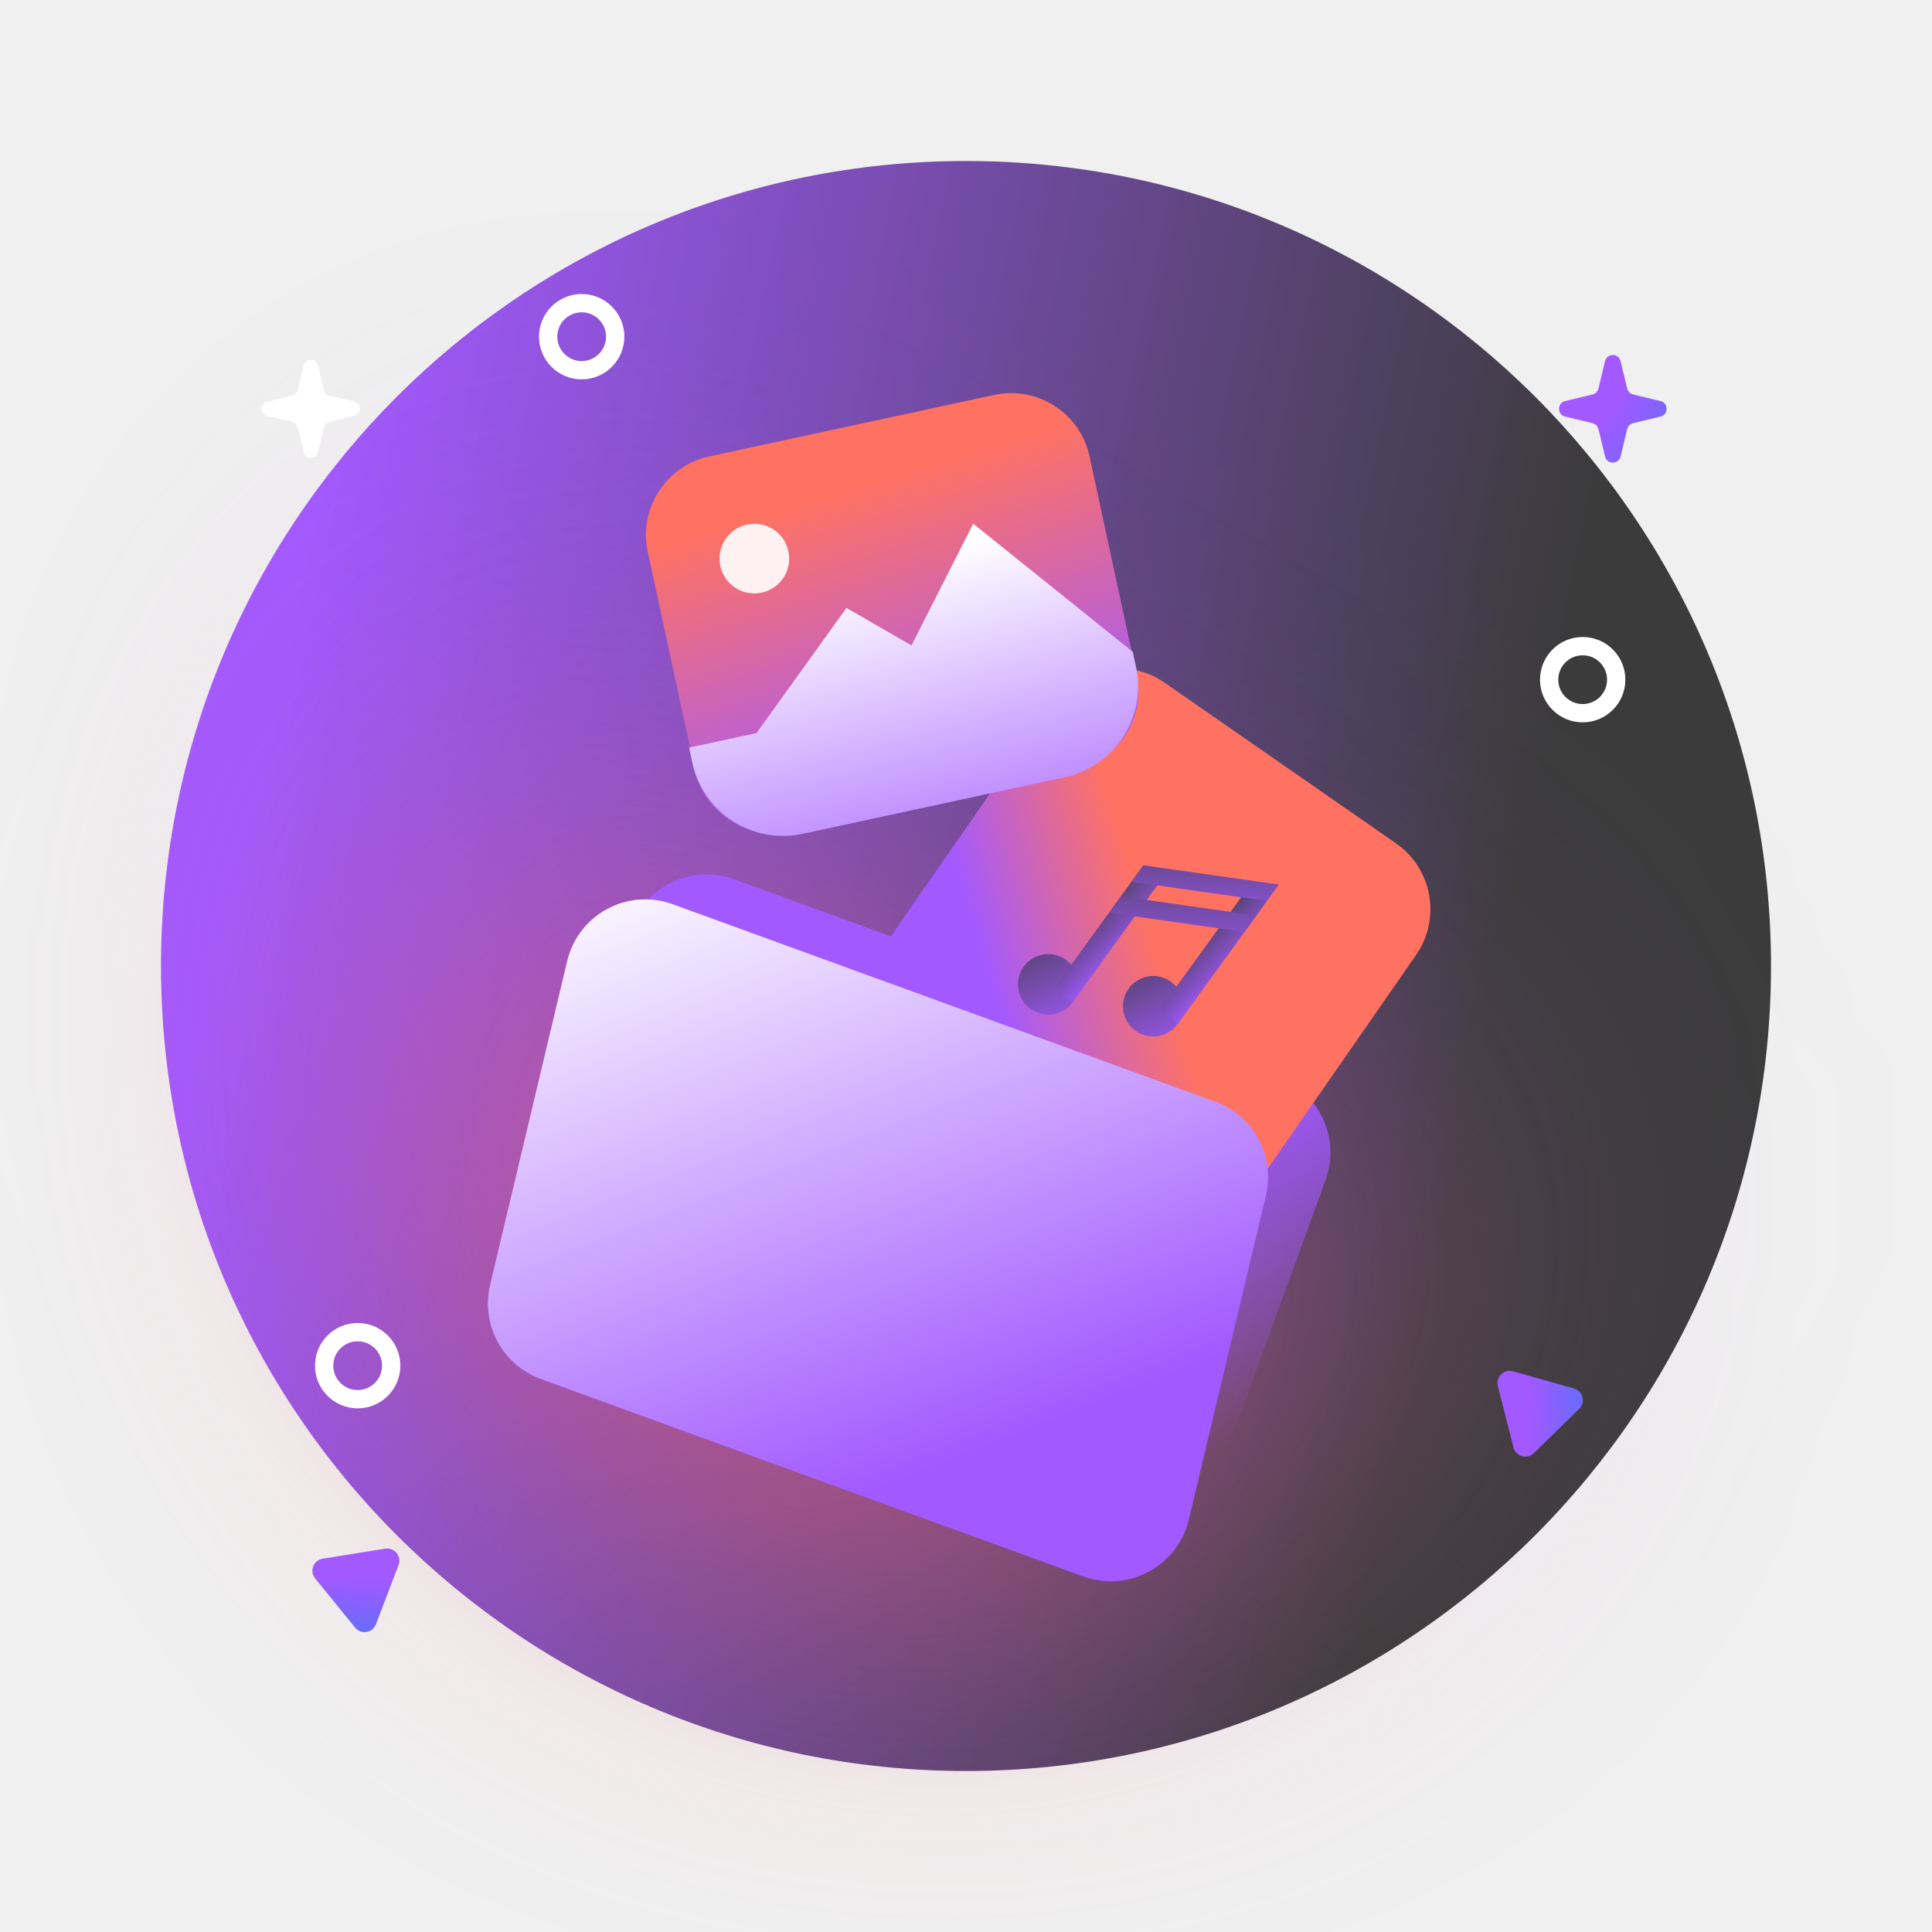
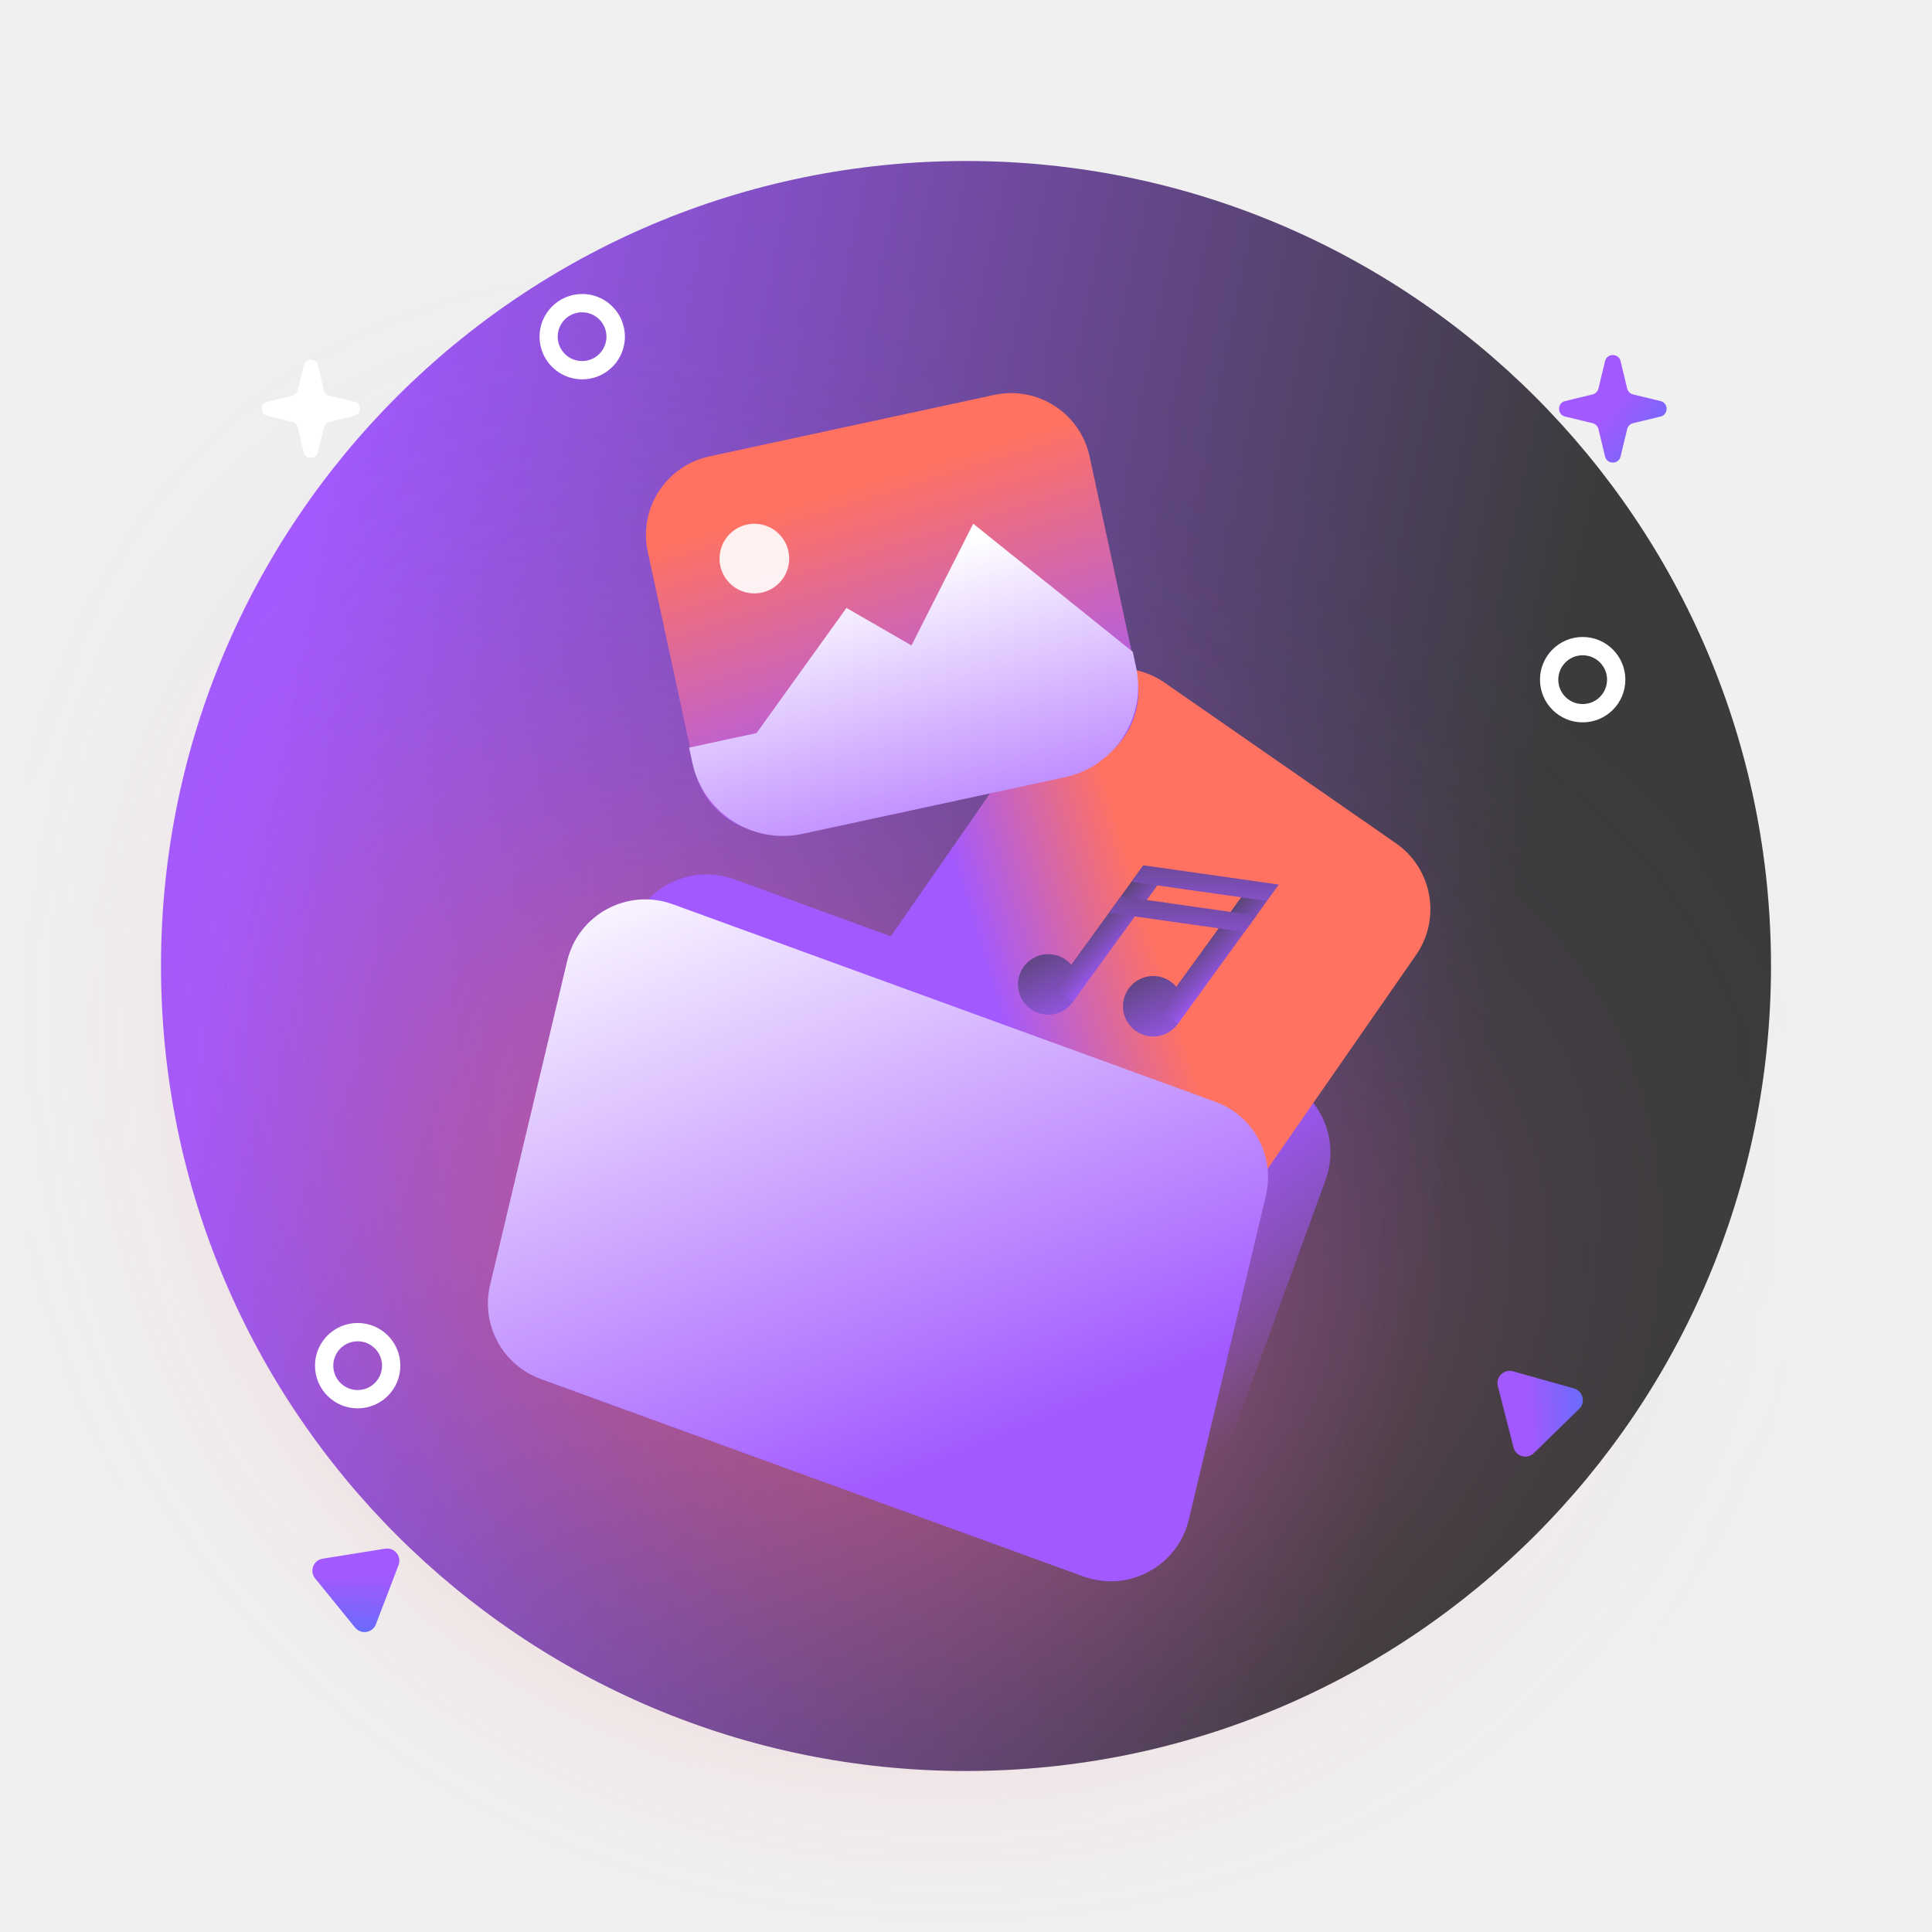
- <svg xmlns="http://www.w3.org/2000/svg" width="276" height="276" viewBox="0 0 276 276" fill="none">
-   <g clip-path="url(#clip0_1617_11612)">
-     <path d="M138 253C201.513 253 253 201.513 253 138C253 74.487 201.513 23 138 23C74.487 23 23 74.487 23 138C23 201.513 74.487 253 138 253Z" fill="url(#paint0_linear_1617_11612)" />
-     <g filter="url(#filter0_f_1617_11612)">
-       <path d="M138 222C184.392 222 222 184.392 222 138C222 91.608 184.392 54 138 54C91.608 54 54 91.608 54 138C54 184.392 91.608 222 138 222Z" fill="url(#paint1_linear_1617_11612)" />
+ <svg xmlns="http://www.w3.org/2000/svg" width="276" height="276" fill="none">
+   <g clip-path="url(#a)">
+     <path d="M138 253c63.513 0 115-51.487 115-115S201.513 23 138 23 23 74.487 23 138s51.487 115 115 115Z" fill="url(#b)" />
+     <g filter="url(#c)">
+       <path d="M138 222c46.392 0 84-37.608 84-84s-37.608-84-84-84-84 37.608-84 84 37.608 84 84 84Z" fill="url(#d)" />
    </g>
-     <path fill-rule="evenodd" clip-rule="evenodd" d="M83.096 51.58C85.02 51.58 86.58 50.02 86.58 48.096C86.58 46.172 85.02 44.613 83.096 44.613C81.172 44.613 79.613 46.172 79.613 48.096C79.613 50.02 81.172 51.58 83.096 51.58ZM83.096 54.193C86.463 54.193 89.193 51.463 89.193 48.096C89.193 44.73 86.463 42 83.096 42C79.73 42 77 44.73 77 48.096C77 51.463 79.73 54.193 83.096 54.193Z" fill="white" />
-     <path fill-rule="evenodd" clip-rule="evenodd" d="M51.096 198.58C53.02 198.58 54.58 197.02 54.58 195.096C54.58 193.172 53.02 191.613 51.096 191.613C49.172 191.613 47.613 193.172 47.613 195.096C47.613 197.02 49.172 198.58 51.096 198.58ZM51.096 201.193C54.463 201.193 57.193 198.463 57.193 195.096C57.193 191.729 54.463 189 51.096 189C47.73 189 45 191.729 45 195.096C45 198.463 47.73 201.193 51.096 201.193Z" fill="white" />
-     <path fill-rule="evenodd" clip-rule="evenodd" d="M226.096 100.58C228.02 100.58 229.58 99.02 229.58 97.096C229.58 95.172 228.02 93.613 226.096 93.613C224.172 93.613 222.613 95.172 222.613 97.096C222.613 99.02 224.172 100.58 226.096 100.58ZM226.096 103.193C229.463 103.193 232.193 100.463 232.193 97.096C232.193 93.73 229.463 91 226.096 91C222.729 91 220 93.73 220 97.096C220 100.463 222.729 103.193 226.096 103.193Z" fill="white" />
-     <path d="M43.391 52.189C43.647 51.127 45.157 51.127 45.413 52.189L46.276 55.761C46.367 56.141 46.663 56.437 47.043 56.528L50.615 57.391C51.677 57.647 51.677 59.157 50.615 59.413L47.043 60.276C46.663 60.367 46.367 60.663 46.276 61.043L45.413 64.615C45.157 65.677 43.647 65.677 43.391 64.615L42.529 61.043C42.437 60.663 42.141 60.367 41.761 60.276L38.189 59.413C37.127 59.157 37.127 57.647 38.189 57.391L41.761 56.528C42.141 56.437 42.437 56.141 42.529 55.761L43.391 52.189Z" fill="white" />
-     <path d="M229.294 51.591C229.574 50.428 231.229 50.428 231.51 51.591L232.456 55.507C232.556 55.923 232.881 56.248 233.296 56.348L237.212 57.294C238.376 57.574 238.376 59.229 237.212 59.51L233.296 60.456C232.881 60.556 232.556 60.881 232.456 61.296L231.51 65.213C231.229 66.376 229.574 66.376 229.294 65.213L228.348 61.296C228.248 60.881 227.923 60.556 227.507 60.456L223.591 59.51C222.428 59.229 222.428 57.574 223.591 57.294L227.507 56.348C227.923 56.248 228.248 55.923 228.348 55.507L229.294 51.591Z" fill="url(#paint2_linear_1617_11612)" />
-     <path d="M55.031 221.238C56.355 221.026 57.412 222.326 56.934 223.579L53.705 232.034C53.226 233.287 51.571 233.552 50.725 232.511L45.018 225.487C44.172 224.447 44.77 222.881 46.094 222.669L55.031 221.238Z" fill="url(#paint3_linear_1617_11612)" />
-     <path d="M213.978 198.007C213.647 196.707 214.846 195.537 216.137 195.899L224.851 198.348C226.141 198.711 226.556 200.335 225.596 201.271L219.119 207.593C218.159 208.53 216.546 208.076 216.214 206.777L213.978 198.007Z" fill="url(#paint4_linear_1617_11612)" />
-     <path d="M182.509 153.865L104.862 125.603C98.91 123.437 92.329 126.506 90.163 132.458L71.833 182.818C69.667 188.77 72.735 195.351 78.687 197.517L156.335 225.779C162.287 227.945 168.868 224.876 171.034 218.924L189.364 168.564C191.53 162.612 188.461 156.031 182.509 153.865Z" fill="url(#paint5_linear_1617_11612)" />
-     <path d="M179.357 169.463L202.294 136.424C205.906 131.221 204.617 124.075 199.414 120.463L166.375 97.525C161.172 93.913 154.026 95.203 150.414 100.406L127.477 133.445C123.865 138.648 125.154 145.794 130.357 149.406L163.396 172.343C168.599 175.955 175.745 174.665 179.357 169.463Z" fill="url(#paint6_linear_1617_11612)" />
-     <path d="M153.244 143.168C151.841 145.102 149.145 145.53 147.211 144.126C145.277 142.723 144.85 140.027 146.253 138.093C147.657 136.159 150.353 135.731 152.287 137.135C154.22 138.539 154.648 141.235 153.244 143.168Z" fill="url(#paint7_linear_1617_11612)" />
-     <path d="M166.008 125.555L163.339 123.619L150.594 141.194L153.263 143.13L166.008 125.555Z" fill="url(#paint8_linear_1617_11612)" />
-     <path d="M168.242 146.287C166.838 148.221 164.142 148.649 162.209 147.245C160.275 145.842 159.847 143.146 161.251 141.212C162.654 139.278 165.35 138.85 167.284 140.254C169.218 141.658 169.646 144.354 168.242 146.287Z" fill="url(#paint9_linear_1617_11612)" />
-     <path d="M181.031 128.664L178.362 126.729L165.619 144.306L168.289 146.241L181.031 128.664Z" fill="url(#paint10_linear_1617_11612)" />
-     <path d="M180.997 128.708L161.643 125.968L163.343 123.615L182.694 126.364L180.997 128.708Z" fill="url(#paint11_linear_1617_11612)" />
-     <path d="M177.784 133.138L158.429 130.398L160.129 128.045L179.489 130.797L177.784 133.138Z" fill="url(#paint12_linear_1617_11612)" />
-     <path d="M162.372 96.329L155.655 65.21C154.319 59.018 148.216 55.082 142.025 56.419L101.331 65.202C95.14 66.538 91.204 72.641 92.541 78.832L99.258 109.952C100.594 116.143 106.696 120.079 112.888 118.743L153.581 109.959C159.773 108.623 163.708 102.521 162.372 96.329Z" fill="url(#paint13_linear_1617_11612)" />
-     <path d="M161.842 93.132L139.031 74.816L130.212 92.203L120.922 86.847L108.078 104.726L98.444 106.802L98.903 108.958C100.451 116.115 107.504 120.668 114.661 119.119L152.128 111.034C159.285 109.486 163.838 102.433 162.289 95.276L161.831 93.132H161.842Z" fill="url(#paint14_linear_1617_11612)" />
-     <path opacity="0.9" d="M107.848 84.771C111.415 84.679 113.72 81.101 112.332 77.821C111.552 75.986 109.683 74.782 107.687 74.827C104.121 74.919 101.815 78.497 103.203 81.777C103.983 83.612 105.852 84.817 107.848 84.771Z" fill="white" />
-     <path d="M169.833 217.079C168.246 223.751 161.197 227.548 154.753 225.202L77.25 196.993C71.779 195.002 68.668 189.227 70.015 183.562L81.021 137.298C82.608 130.626 89.657 126.829 96.101 129.175L173.604 157.384C179.075 159.375 182.186 165.15 180.839 170.815L169.833 217.079Z" fill="url(#paint15_linear_1617_11612)" />
+     <path fill-rule="evenodd" clip-rule="evenodd" d="M83.096 51.58a3.484 3.484 0 1 0 0-6.967 3.484 3.484 0 0 0 0 6.967Zm0 2.613a6.097 6.097 0 1 0 0-12.193 6.097 6.097 0 0 0 0 12.193ZM51.096 198.58a3.484 3.484 0 1 0 0-6.968 3.484 3.484 0 0 0 0 6.968Zm0 2.613a6.097 6.097 0 1 0 0-12.194 6.097 6.097 0 0 0 0 12.194ZM226.096 100.58a3.484 3.484 0 1 0 0-6.968 3.484 3.484 0 0 0 0 6.968Zm0 2.613a6.097 6.097 0 1 0 0-12.195 6.097 6.097 0 0 0 0 12.195Z" fill="#fff" />
+     <path d="M43.391 52.189c.256-1.062 1.766-1.062 2.022 0l.863 3.572c.091.38.387.676.767.767l3.572.863c1.062.256 1.062 1.766 0 2.022l-3.572.863a1.04 1.04 0 0 0-.767.767l-.863 3.572c-.256 1.062-1.766 1.062-2.022 0l-.862-3.572a1.04 1.04 0 0 0-.768-.767l-3.572-.863c-1.062-.256-1.062-1.766 0-2.022l3.572-.863a1.04 1.04 0 0 0 .768-.767l.862-3.572Z" fill="#fff" />
+     <path d="M229.294 51.591c.28-1.163 1.935-1.163 2.216 0l.946 3.916c.1.416.425.74.84.841l3.916.946c1.164.28 1.164 1.935 0 2.216l-3.916.946c-.415.1-.74.425-.84.84l-.946 3.917c-.281 1.163-1.936 1.163-2.216 0l-.946-3.917a1.14 1.14 0 0 0-.841-.84l-3.916-.946c-1.163-.28-1.163-1.936 0-2.216l3.916-.946c.416-.1.741-.425.841-.84l.946-3.917Z" fill="url(#e)" />
+     <path d="M55.03 221.238c1.325-.212 2.382 1.088 1.904 2.341l-3.23 8.455c-.478 1.253-2.133 1.518-2.979.477l-5.707-7.024c-.846-1.04-.248-2.606 1.076-2.818l8.937-1.431Z" fill="url(#f)" />
+     <path d="M213.978 198.007c-.331-1.3.868-2.47 2.159-2.108l8.714 2.449c1.29.363 1.705 1.987.745 2.923l-6.477 6.322c-.96.937-2.573.483-2.905-.816l-2.236-8.77Z" fill="url(#g)" />
+     <path d="m182.509 153.865-77.647-28.262c-5.952-2.166-12.533.903-14.7 6.855l-18.33 50.36c-2.165 5.952.903 12.533 6.855 14.699l77.648 28.262c5.952 2.166 12.533-.903 14.699-6.855l18.33-50.36c2.166-5.952-.903-12.533-6.855-14.699Z" fill="url(#h)" />
+     <path d="m179.357 169.463 22.937-33.039c3.612-5.203 2.323-12.349-2.88-15.961l-33.039-22.938c-5.203-3.612-12.349-2.322-15.961 2.881l-22.937 33.039c-3.612 5.203-2.323 12.349 2.88 15.961l33.039 22.937c5.203 3.612 12.349 2.322 15.961-2.88Z" fill="url(#i)" />
+     <path d="M153.244 143.168a4.314 4.314 0 0 1-6.033.958 4.315 4.315 0 0 1-.958-6.033 4.315 4.315 0 0 1 6.034-.958 4.315 4.315 0 0 1 .957 6.033Z" fill="url(#j)" />
+     <path d="m166.008 125.555-2.669-1.936-12.745 17.575 2.669 1.936 12.745-17.575Z" fill="url(#k)" />
+     <path d="M168.242 146.287a4.314 4.314 0 0 1-6.033.958 4.314 4.314 0 0 1-.958-6.033 4.314 4.314 0 0 1 6.033-.958 4.314 4.314 0 0 1 .958 6.033Z" fill="url(#l)" />
+     <path d="m181.031 128.664-2.669-1.935-12.743 17.577 2.67 1.935 12.742-17.577Z" fill="url(#m)" />
+     <path d="m180.997 128.708-19.354-2.74 1.7-2.353 19.351 2.749-1.697 2.344Z" fill="url(#n)" />
+     <path d="m177.784 133.138-19.355-2.74 1.7-2.353 19.36 2.752-1.705 2.341Z" fill="url(#o)" />
+     <path d="m162.372 96.33-6.717-31.12c-1.336-6.192-7.439-10.128-13.63-8.791l-40.694 8.783c-6.19 1.337-10.127 7.439-8.79 13.63l6.717 31.12c1.336 6.191 7.438 10.127 13.63 8.791l40.693-8.784c6.192-1.336 10.127-7.438 8.791-13.63Z" fill="url(#p)" />
+     <path d="m161.842 93.132-22.811-18.316-8.819 17.387-9.29-5.356-12.844 17.879-9.634 2.076.459 2.156c1.548 7.157 8.601 11.71 15.758 10.161l37.467-8.085c7.157-1.548 11.71-8.601 10.161-15.758l-.458-2.144h.011Z" fill="url(#q)" />
+     <path opacity=".9" d="M107.848 84.77a4.975 4.975 0 0 0 4.484-6.95 4.965 4.965 0 0 0-4.645-2.993 4.975 4.975 0 0 0-4.484 6.95 4.965 4.965 0 0 0 4.645 2.994Z" fill="#fff" />
+     <path d="M169.833 217.079c-1.587 6.672-8.636 10.469-15.08 8.123L77.25 196.993a11.468 11.468 0 0 1-7.235-13.431l11.006-46.264c1.587-6.672 8.636-10.469 15.08-8.123l77.503 28.209a11.469 11.469 0 0 1 7.235 13.431l-11.006 46.264Z" fill="url(#r)" />
  </g>
  <defs>
-     <filter id="filter0_f_1617_11612" x="0" y="0" width="276" height="276" filterUnits="userSpaceOnUse" color-interpolation-filters="sRGB">
-       <feFlood flood-opacity="0" result="BackgroundImageFix" />
-       <feBlend mode="normal" in="SourceGraphic" in2="BackgroundImageFix" result="shape" />
-       <feGaussianBlur stdDeviation="27" result="effect1_foregroundBlur_1617_11612" />
-     </filter>
-     <linearGradient id="paint0_linear_1617_11612" x1="55.083" y1="23" x2="230.623" y2="59.541" gradientUnits="userSpaceOnUse">
+     <linearGradient id="b" x1="55.083" y1="23" x2="230.623" y2="59.541" gradientUnits="userSpaceOnUse">
      <stop stop-color="#A259FF" />
      <stop offset="1" stop-color="#3B3B3B" />
    </linearGradient>
-     <linearGradient id="paint1_linear_1617_11612" x1="235" y1="152" x2="172.494" y2="259.743" gradientUnits="userSpaceOnUse">
+     <linearGradient id="k" x1="188.84" y1="93.656" x2="196.031" y2="100.715" gradientUnits="userSpaceOnUse">
+       <stop stop-color="#3B3B3B" />
+       <stop offset="1" stop-color="#A259FF" />
+     </linearGradient>
+     <linearGradient id="e" x1="233.687" y1="54.133" x2="248.417" y2="65.703" gradientUnits="userSpaceOnUse">
+       <stop stop-color="#A259FF" />
+       <stop offset="1" stop-color="#377DF7" />
+     </linearGradient>
+     <linearGradient id="f" x1="56.396" y1="225.526" x2="55.904" y2="240.182" gradientUnits="userSpaceOnUse">
+       <stop stop-color="#A259FF" />
+       <stop offset="1" stop-color="#377DF7" />
+     </linearGradient>
+     <linearGradient id="g" x1="218.125" y1="196.258" x2="232.765" y2="195.418" gradientUnits="userSpaceOnUse">
+       <stop stop-color="#A259FF" />
+       <stop offset="1" stop-color="#377DF7" />
+     </linearGradient>
+     <linearGradient id="h" x1="159.078" y1="163.434" x2="201.913" y2="265.809" gradientUnits="userSpaceOnUse">
+       <stop stop-color="#A259FF" />
+       <stop offset=".417" stop-color="#A259FF" stop-opacity="0" />
+     </linearGradient>
+     <linearGradient id="i" x1="171.596" y1="156.031" x2="98.01" y2="178.644" gradientUnits="userSpaceOnUse">
+       <stop stop-color="#FF7262" />
+       <stop offset=".318" stop-color="#A259FF" />
+     </linearGradient>
+     <linearGradient id="j" x1="160.028" y1="123.154" x2="168.184" y2="140.333" gradientUnits="userSpaceOnUse">
+       <stop stop-color="#3B3B3B" />
+       <stop offset="1" stop-color="#A259FF" />
+     </linearGradient>
+     <linearGradient id="d" x1="235" y1="152" x2="172.494" y2="259.743" gradientUnits="userSpaceOnUse">
      <stop stop-color="#A259FF" stop-opacity="0" />
      <stop offset="1" stop-color="#FF6250" />
    </linearGradient>
-     <linearGradient id="paint2_linear_1617_11612" x1="233.687" y1="54.133" x2="248.417" y2="65.703" gradientUnits="userSpaceOnUse">
-       <stop stop-color="#A259FF" />
-       <stop offset="1" stop-color="#377DF7" />
-     </linearGradient>
-     <linearGradient id="paint3_linear_1617_11612" x1="56.396" y1="225.526" x2="55.904" y2="240.182" gradientUnits="userSpaceOnUse">
-       <stop stop-color="#A259FF" />
-       <stop offset="1" stop-color="#377DF7" />
-     </linearGradient>
-     <linearGradient id="paint4_linear_1617_11612" x1="218.125" y1="196.258" x2="232.765" y2="195.418" gradientUnits="userSpaceOnUse">
-       <stop stop-color="#A259FF" />
-       <stop offset="1" stop-color="#377DF7" />
-     </linearGradient>
-     <linearGradient id="paint5_linear_1617_11612" x1="159.078" y1="163.434" x2="201.913" y2="265.809" gradientUnits="userSpaceOnUse">
-       <stop stop-color="#A259FF" />
-       <stop offset="0.417" stop-color="#A259FF" stop-opacity="0" />
-     </linearGradient>
-     <linearGradient id="paint6_linear_1617_11612" x1="171.596" y1="156.031" x2="98.01" y2="178.644" gradientUnits="userSpaceOnUse">
-       <stop stop-color="#FF7262" />
-       <stop offset="0.318" stop-color="#A259FF" />
-     </linearGradient>
-     <linearGradient id="paint7_linear_1617_11612" x1="160.028" y1="123.154" x2="168.184" y2="140.333" gradientUnits="userSpaceOnUse">
+     <linearGradient id="l" x1="175.026" y1="126.274" x2="183.181" y2="143.452" gradientUnits="userSpaceOnUse">
      <stop stop-color="#3B3B3B" />
      <stop offset="1" stop-color="#A259FF" />
    </linearGradient>
-     <linearGradient id="paint8_linear_1617_11612" x1="188.84" y1="93.656" x2="196.031" y2="100.715" gradientUnits="userSpaceOnUse">
+     <linearGradient id="m" x1="203.858" y1="96.76" x2="211.05" y2="103.819" gradientUnits="userSpaceOnUse">
      <stop stop-color="#3B3B3B" />
      <stop offset="1" stop-color="#A259FF" />
    </linearGradient>
-     <linearGradient id="paint9_linear_1617_11612" x1="175.026" y1="126.274" x2="183.181" y2="143.452" gradientUnits="userSpaceOnUse">
+     <linearGradient id="n" x1="185.53" y1="114.266" x2="185.236" y2="134.474" gradientUnits="userSpaceOnUse">
      <stop stop-color="#3B3B3B" />
      <stop offset="1" stop-color="#A259FF" />
    </linearGradient>
-     <linearGradient id="paint10_linear_1617_11612" x1="203.858" y1="96.76" x2="211.05" y2="103.819" gradientUnits="userSpaceOnUse">
+     <linearGradient id="o" x1="182.324" y1="118.699" x2="182.028" y2="138.907" gradientUnits="userSpaceOnUse">
      <stop stop-color="#3B3B3B" />
      <stop offset="1" stop-color="#A259FF" />
    </linearGradient>
-     <linearGradient id="paint11_linear_1617_11612" x1="185.53" y1="114.266" x2="185.236" y2="134.474" gradientUnits="userSpaceOnUse">
-       <stop stop-color="#3B3B3B" />
-       <stop offset="1" stop-color="#A259FF" />
-     </linearGradient>
-     <linearGradient id="paint12_linear_1617_11612" x1="182.324" y1="118.699" x2="182.028" y2="138.907" gradientUnits="userSpaceOnUse">
-       <stop stop-color="#3B3B3B" />
-       <stop offset="1" stop-color="#A259FF" />
-     </linearGradient>
-     <linearGradient id="paint13_linear_1617_11612" x1="136.569" y1="64.894" x2="149.555" y2="107.339" gradientUnits="userSpaceOnUse">
+     <linearGradient id="p" x1="136.569" y1="64.894" x2="149.555" y2="107.339" gradientUnits="userSpaceOnUse">
      <stop stop-color="#FF7262" />
      <stop offset="1" stop-color="#A259FF" />
    </linearGradient>
-     <linearGradient id="paint14_linear_1617_11612" x1="127.394" y1="136.001" x2="113.288" y2="83.897" gradientUnits="userSpaceOnUse">
+     <linearGradient id="q" x1="127.394" y1="136.001" x2="113.288" y2="83.897" gradientUnits="userSpaceOnUse">
      <stop stop-color="#A259FF" />
-       <stop offset="1" stop-color="white" />
+       <stop offset="1" stop-color="#fff" />
    </linearGradient>
-     <linearGradient id="paint15_linear_1617_11612" x1="151.265" y1="202.805" x2="97.323" y2="65.561" gradientUnits="userSpaceOnUse">
+     <linearGradient id="r" x1="151.265" y1="202.805" x2="97.323" y2="65.561" gradientUnits="userSpaceOnUse">
      <stop stop-color="#A259FF" />
-       <stop offset="0.667" stop-color="white" />
+       <stop offset=".667" stop-color="#fff" />
    </linearGradient>
-     <clipPath id="clip0_1617_11612">
-       <rect width="276" height="276" fill="white" />
+     <clipPath id="a">
+       <path fill="#fff" d="M0 0h276v276H0z" />
    </clipPath>
+     <filter id="c" x="0" y="0" width="276" height="276" filterUnits="userSpaceOnUse" color-interpolation-filters="sRGB">
+       <feFlood flood-opacity="0" result="BackgroundImageFix" />
+       <feBlend in="SourceGraphic" in2="BackgroundImageFix" result="shape" />
+       <feGaussianBlur stdDeviation="27" result="effect1_foregroundBlur_1617_11612" />
+     </filter>
  </defs>
</svg>
